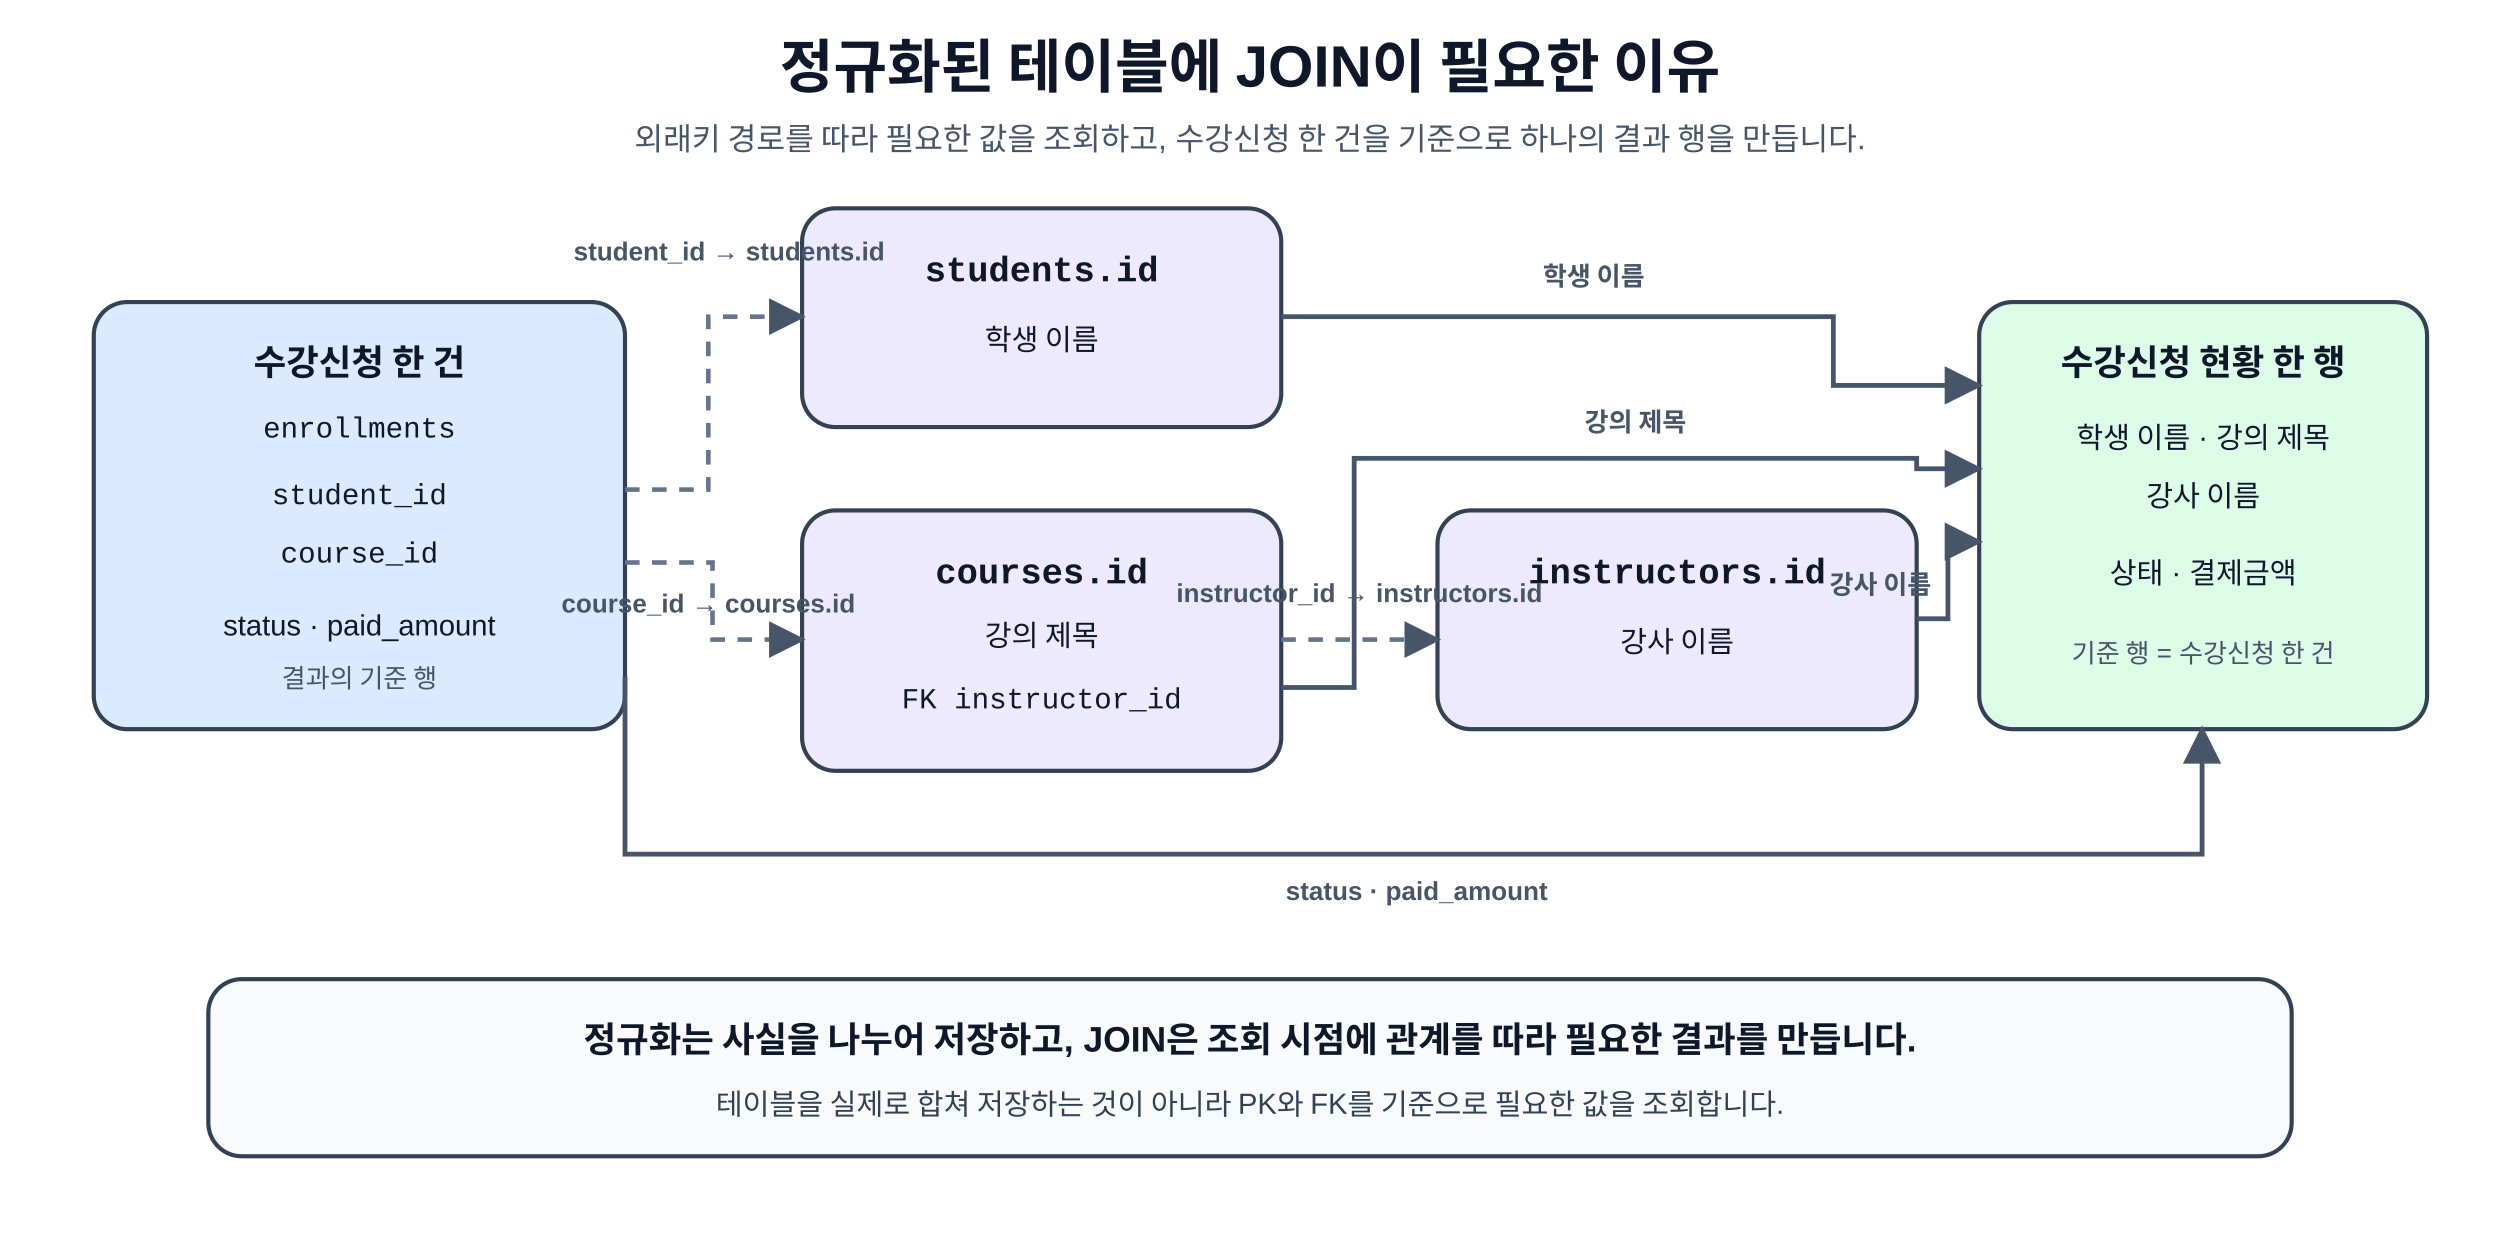
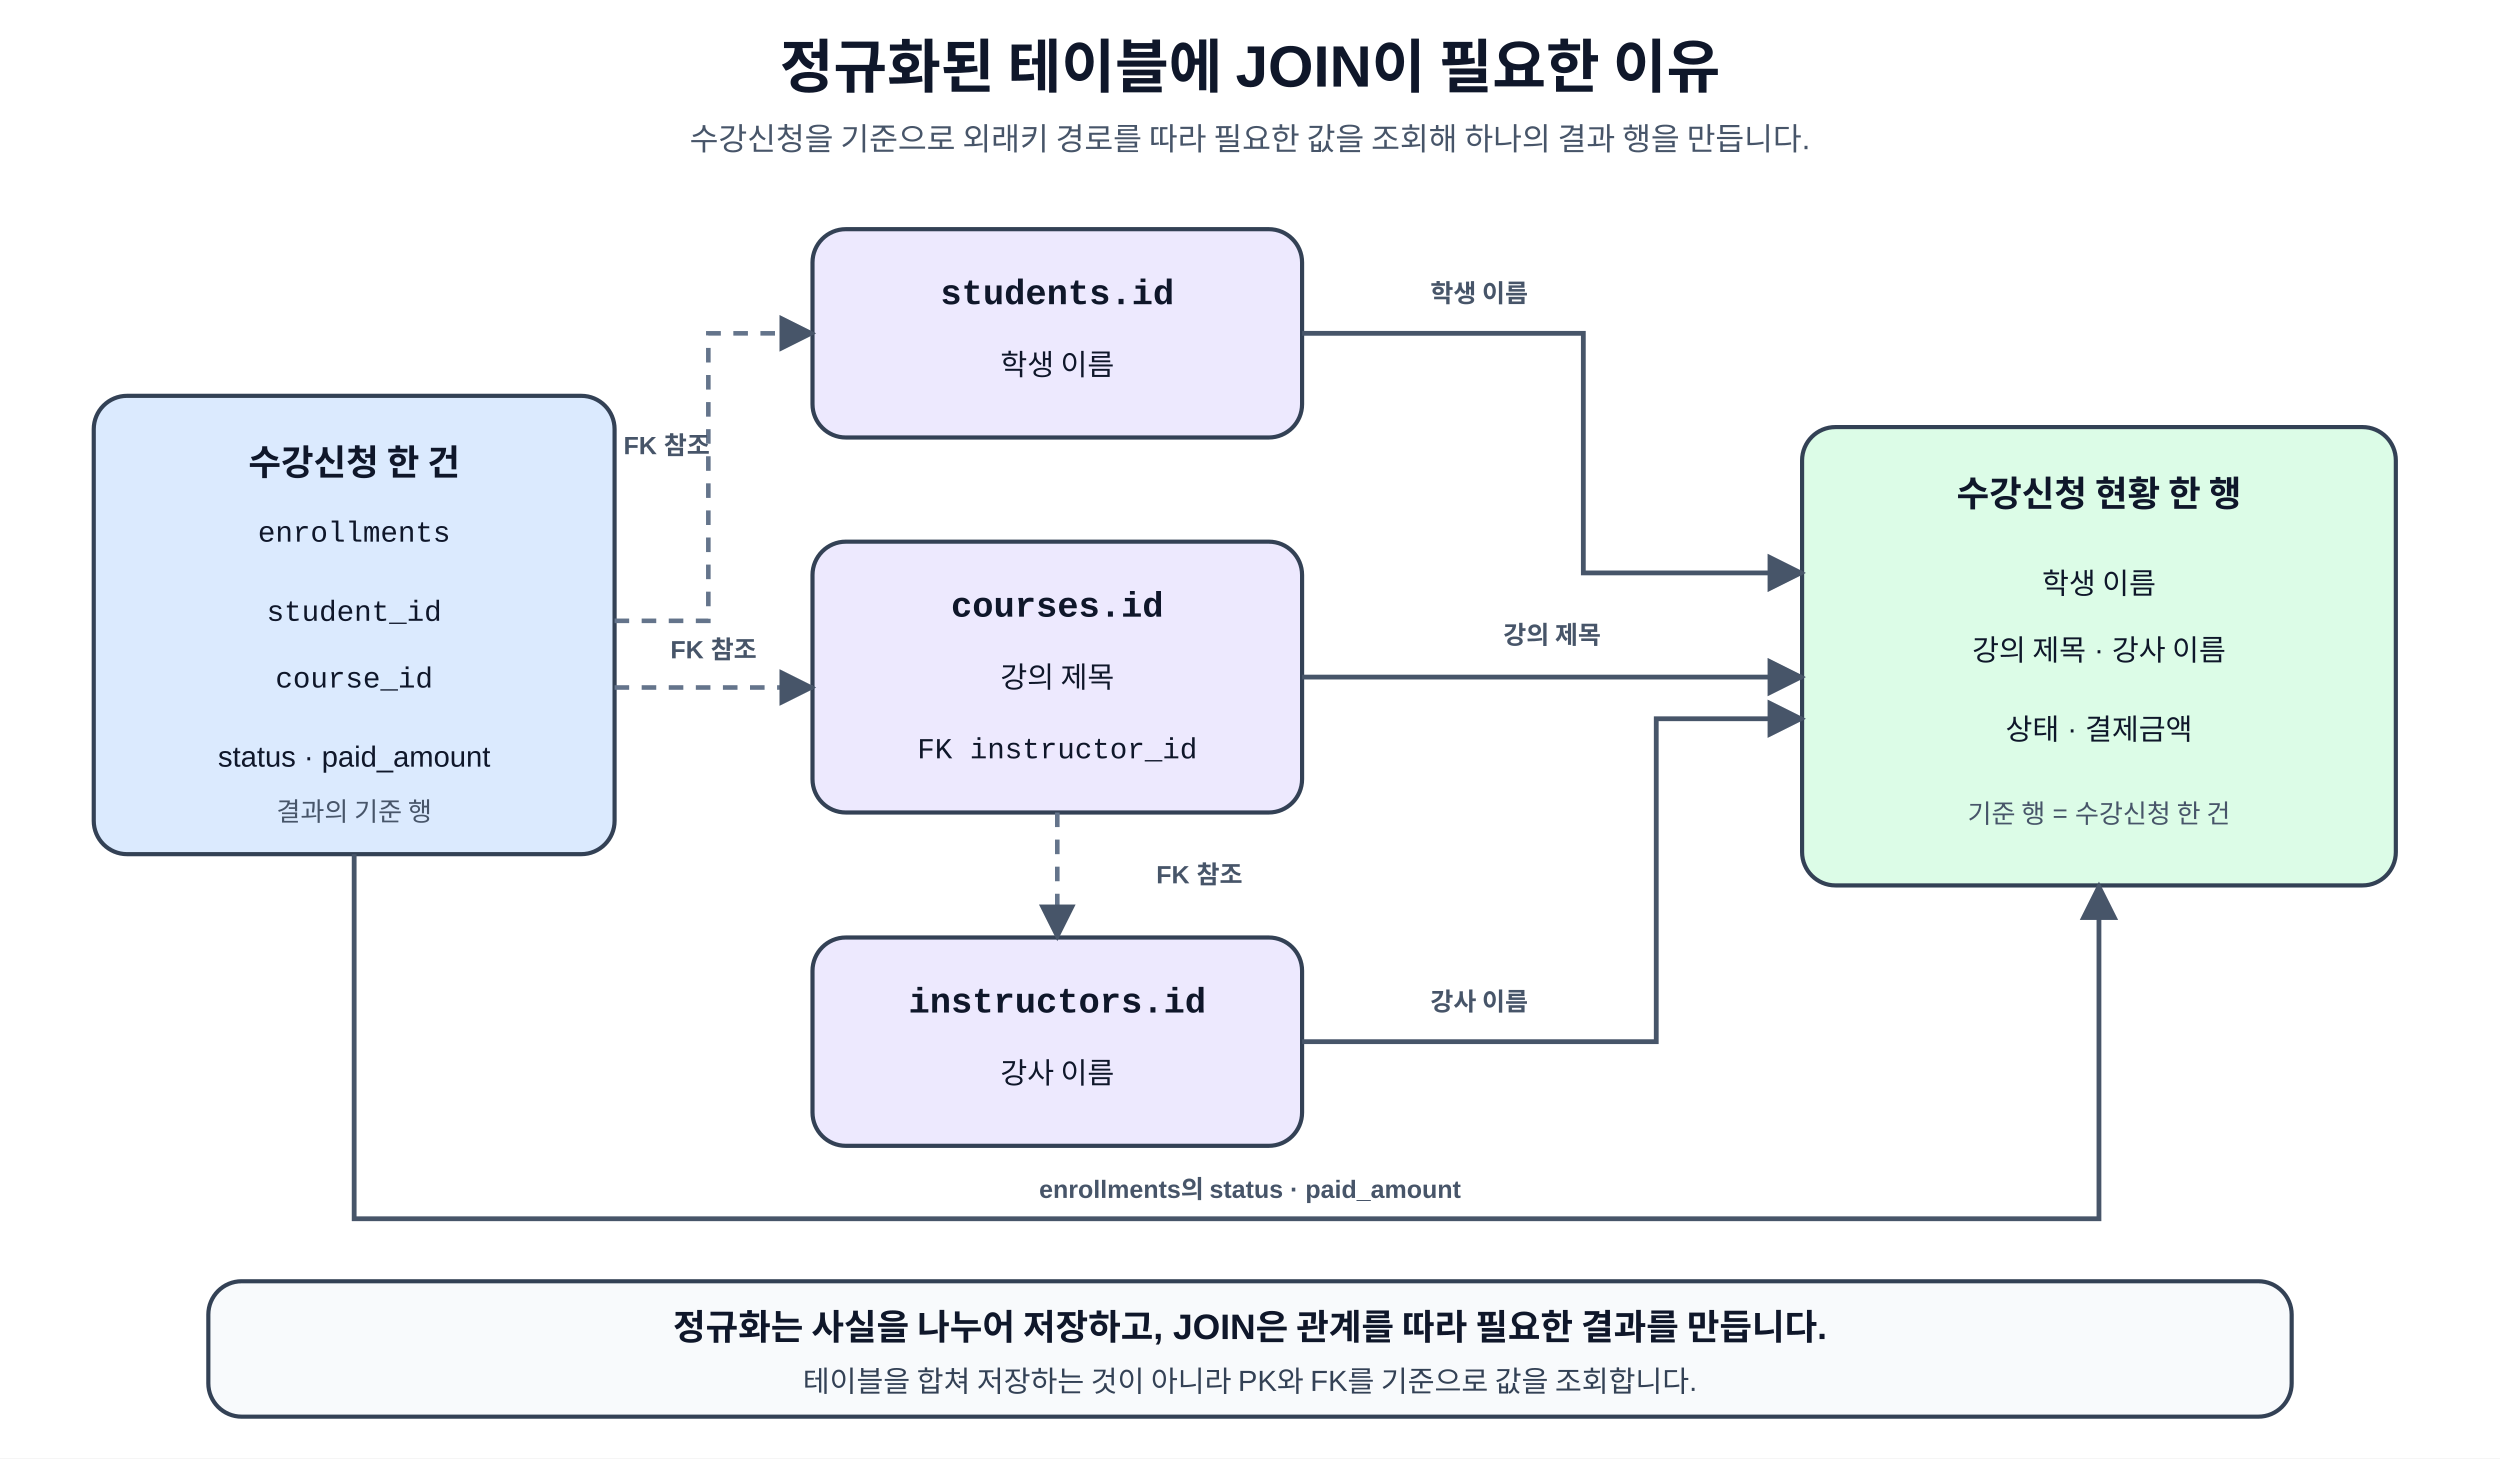
- <svg xmlns="http://www.w3.org/2000/svg" width="100%" viewBox="0 0 1200 600" role="img" aria-labelledby="title desc" preserveAspectRatio="xMidYMid meet">
+ <svg xmlns="http://www.w3.org/2000/svg" width="100%" viewBox="0 0 1200 700" role="img" aria-labelledby="title desc" preserveAspectRatio="xMidYMid meet">
  <defs>
    <marker id="arrow" viewBox="0 0 10 10" refX="9" refY="5" markerWidth="8" markerHeight="8" orient="auto">
      <path d="M0 0 L10 5 L0 10 z" fill="#475569" />
    </marker>
    <style>
-       text {
-         font-family: "Malgun Gothic", "Apple SD Gothic Neo", "Noto Sans KR", Arial, sans-serif;
-         fill: #0f172a;
-       }
-       .mono {
-         font-family: Consolas, D2Coding, "Courier New", monospace;
-       }
-       .title {
-         font-size: 28px;
-         font-weight: 700;
-       }
-       .subtitle {
-         font-size: 15px;
-         fill: #475569;
-       }
-       .box {
-         stroke: #334155;
-         stroke-width: 2;
-         rx: 16;
-         ry: 16;
-       }
-       .base {
-         fill: #dbeafe;
-       }
-       .lookup {
-         fill: #ede9fe;
-       }
-       .result {
-         fill: #dcfce7;
-       }
-       .note-box {
-         fill: #f8fafc;
-       }
-       .label {
-         font-size: 17px;
-         font-weight: 700;
-       }
-       .text {
-         font-size: 14px;
-       }
-       .small {
-         font-size: 12.5px;
-         fill: #475569;
-       }
-       .note {
-         font-size: 14px;
-         fill: #334155;
-       }
-       .fk-line {
-         stroke: #64748b;
-         stroke-width: 2.2;
-         stroke-dasharray: 7 6;
-         fill: none;
-         marker-end: url(#arrow);
-       }
-       .result-line {
-         stroke: #475569;
-         stroke-width: 2.3;
-         fill: none;
-         marker-end: url(#arrow);
-       }
-       .route-label {
-         font-size: 12.5px;
-         font-weight: 700;
-         fill: #475569;
-       }
+       text{font-family:"Malgun Gothic","Apple SD Gothic Neo","Noto Sans KR",Arial,sans-serif;fill:#0f172a}
+       .mono{font-family:Consolas,D2Coding,"Courier New",monospace}
+       .title{font-size:28px;font-weight:700}.subtitle{font-size:15px;fill:#475569}
+       .box{stroke:#334155;stroke-width:2;rx:16;ry:16}
+       .base{fill:#dbeafe}.lookup{fill:#ede9fe}.result{fill:#dcfce7}.note-box{fill:#f8fafc}
+       .label{font-size:17px;font-weight:700}.text{font-size:14px}.small{font-size:12.5px;fill:#475569}
+       .note{font-size:14px;fill:#334155}.fk-line{stroke:#64748b;stroke-width:2.2;stroke-dasharray:7 6;fill:none;marker-end:url(#arrow)}
+       .result-line{stroke:#475569;stroke-width:2.3;fill:none;marker-end:url(#arrow)}
+       .route-label{font-size:12px;font-weight:700;fill:#475569}
    </style>
  </defs>
-   <rect x="0" y="0" width="1200" height="600" fill="#ffffff" />
-   <text x="600" y="42" text-anchor="middle" class="title">
-     정규화된 테이블에 JOIN이 필요한 이유
-   </text>
-   <text x="600" y="72" text-anchor="middle" class="subtitle">
-     외래키 경로를 따라 필요한 값을 조회하고, 수강신청 한 건을 기준으로 하나의 결과 행을 만듭니다.
-   </text>
-   <rect x="45" y="145" width="255" height="205" class="box base" />
-   <text x="172.5" y="180" text-anchor="middle" class="label">수강신청 한 건</text>
-   <text x="172.5" y="210" text-anchor="middle" class="text mono">enrollments</text>
-   <text x="172.5" y="242" text-anchor="middle" class="text mono">student_id</text>
-   <text x="172.5" y="270" text-anchor="middle" class="text mono">course_id</text>
-   <text x="172.5" y="305" text-anchor="middle" class="text">status · paid_amount</text>
-   <text x="172.5" y="330" text-anchor="middle" class="small">결과의 기준 행</text>
-   <rect x="385" y="100" width="230" height="105" class="box lookup" />
-   <text x="500" y="135" text-anchor="middle" class="label mono">students.id</text>
-   <text x="500" y="168" text-anchor="middle" class="text">학생 이름</text>
-   <rect x="385" y="245" width="230" height="125" class="box lookup" />
-   <text x="500" y="280" text-anchor="middle" class="label mono">courses.id</text>
-   <text x="500" y="310" text-anchor="middle" class="text">강의 제목</text>
-   <text x="500" y="340" text-anchor="middle" class="text mono">FK instructor_id</text>
-   <rect x="690" y="245" width="230" height="105" class="box lookup" />
-   <text x="805" y="280" text-anchor="middle" class="label mono">instructors.id</text>
-   <text x="805" y="313" text-anchor="middle" class="text">강사 이름</text>
-   <rect x="950" y="145" width="215" height="205" class="box result" />
-   <text x="1057.5" y="180" text-anchor="middle" class="label">수강신청 현황 한 행</text>
-   <text x="1057.5" y="215" text-anchor="middle" class="text">학생 이름 · 강의 제목</text>
-   <text x="1057.5" y="243" text-anchor="middle" class="text">강사 이름</text>
-   <text x="1057.5" y="280" text-anchor="middle" class="text">상태 · 결제금액</text>
-   <text x="1057.5" y="318" text-anchor="middle" class="small">기준 행 = 수강신청 한 건</text>
-   <path d="M300 235 H340 V152 H385" class="fk-line" />
-   <text x="350" y="125" text-anchor="middle" class="route-label">student_id → students.id</text>
-   <path d="M300 270 H342 V307 H385" class="fk-line" />
-   <text x="340" y="294" text-anchor="middle" class="route-label">course_id → courses.id</text>
-   <path d="M615 307 H690" class="fk-line" />
-   <text x="652.5" y="289" text-anchor="middle" class="route-label">instructor_id → instructors.id</text>
-   <path d="M615 152 H880 V185 H950" class="result-line" />
-   <text x="765" y="137" text-anchor="middle" class="route-label">학생 이름</text>
-   <path d="M615 330 H650 V220 H920 V225 H950" class="result-line" />
-   <text x="785" y="207" text-anchor="middle" class="route-label">강의 제목</text>
-   <path d="M920 297 H935 V260 H950" class="result-line" />
-   <text x="927" y="285" text-anchor="end" class="route-label">강사 이름</text>
-   <path d="M300 325 V410 H1057 V350" class="result-line" />
-   <text x="680" y="432" text-anchor="middle" class="route-label">status · paid_amount</text>
-   <rect x="100" y="470" width="1000" height="85" class="box note-box" />
-   <text x="600" y="505" text-anchor="middle" class="label">
-     정규화는 사실을 나누어 저장하고, JOIN은 조회 시점에 관계를 따라 필요한 결과를 만듭니다.
-   </text>
-   <text x="600" y="535" text-anchor="middle" class="note">
-     테이블을 실제로 합쳐 저장하는 것이 아니라 PK와 FK를 기준으로 필요한 값을 조회합니다.
-   </text>
+   <rect width="1200" height="700" fill="#fff" />
+   <text x="600" y="42" text-anchor="middle" class="title">정규화된 테이블에 JOIN이 필요한 이유</text>
+   <text x="600" y="72" text-anchor="middle" class="subtitle">수강신청을 기준으로 외래키 경로를 따라 필요한 값을 조회해 하나의 결과 행을 만듭니다.</text>
+   <rect x="45" y="190" width="250" height="220" class="box base" />
+   <text x="170" y="228" text-anchor="middle" class="label">수강신청 한 건</text>
+   <text x="170" y="260" text-anchor="middle" class="text mono">enrollments</text>
+   <text x="170" y="298" text-anchor="middle" class="text mono">student_id</text>
+   <text x="170" y="330" text-anchor="middle" class="text mono">course_id</text>
+   <text x="170" y="368" text-anchor="middle" class="text">status · paid_amount</text>
+   <text x="170" y="394" text-anchor="middle" class="small">결과의 기준 행</text>
+   <rect x="390" y="110" width="235" height="100" class="box lookup" />
+   <text x="507.5" y="146" text-anchor="middle" class="label mono">students.id</text>
+   <text x="507.5" y="180" text-anchor="middle" class="text">학생 이름</text>
+   <rect x="390" y="260" width="235" height="130" class="box lookup" />
+   <text x="507.5" y="296" text-anchor="middle" class="label mono">courses.id</text>
+   <text x="507.5" y="330" text-anchor="middle" class="text">강의 제목</text>
+   <text x="507.5" y="364" text-anchor="middle" class="text mono">FK instructor_id</text>
+   <rect x="390" y="450" width="235" height="100" class="box lookup" />
+   <text x="507.5" y="486" text-anchor="middle" class="label mono">instructors.id</text>
+   <text x="507.5" y="520" text-anchor="middle" class="text">강사 이름</text>
+   <rect x="865" y="205" width="285" height="220" class="box result" />
+   <text x="1007.5" y="243" text-anchor="middle" class="label">수강신청 현황 한 행</text>
+   <text x="1007.5" y="285" text-anchor="middle" class="text">학생 이름</text>
+   <text x="1007.5" y="317" text-anchor="middle" class="text">강의 제목 · 강사 이름</text>
+   <text x="1007.5" y="355" text-anchor="middle" class="text">상태 · 결제금액</text>
+   <text x="1007.5" y="395" text-anchor="middle" class="small">기준 행 = 수강신청 한 건</text>
+   <path d="M295 298 H340 V160 H390" class="fk-line" />
+   <text x="320" y="218" text-anchor="middle" class="route-label">FK 참조</text>
+   <path d="M295 330 H390" class="fk-line" />
+   <text x="342.5" y="316" text-anchor="middle" class="route-label">FK 참조</text>
+   <path d="M507.5 390 V450" class="fk-line" />
+   <text x="555" y="424" text-anchor="start" class="route-label">FK 참조</text>
+   <path d="M625 160 H760 V275 H865" class="result-line" />
+   <text x="710" y="145" text-anchor="middle" class="route-label">학생 이름</text>
+   <path d="M625 325 H865" class="result-line" />
+   <text x="745" y="309" text-anchor="middle" class="route-label">강의 제목</text>
+   <path d="M625 500 H795 V345 H865" class="result-line" />
+   <text x="710" y="485" text-anchor="middle" class="route-label">강사 이름</text>
+   <path d="M170 410 V585 H1007.5 V425" class="result-line" />
+   <text x="600" y="575" text-anchor="middle" class="route-label">enrollments의 status · paid_amount</text>
+   <rect x="100" y="615" width="1000" height="65" class="box note-box" />
+   <text x="600" y="643" text-anchor="middle" class="label">정규화는 사실을 나누어 저장하고, JOIN은 관계를 따라 필요한 결과를 만듭니다.</text>
+   <text x="600" y="668" text-anchor="middle" class="note">테이블을 합쳐 저장하는 것이 아니라 PK와 FK를 기준으로 값을 조회합니다.</text>
</svg>
